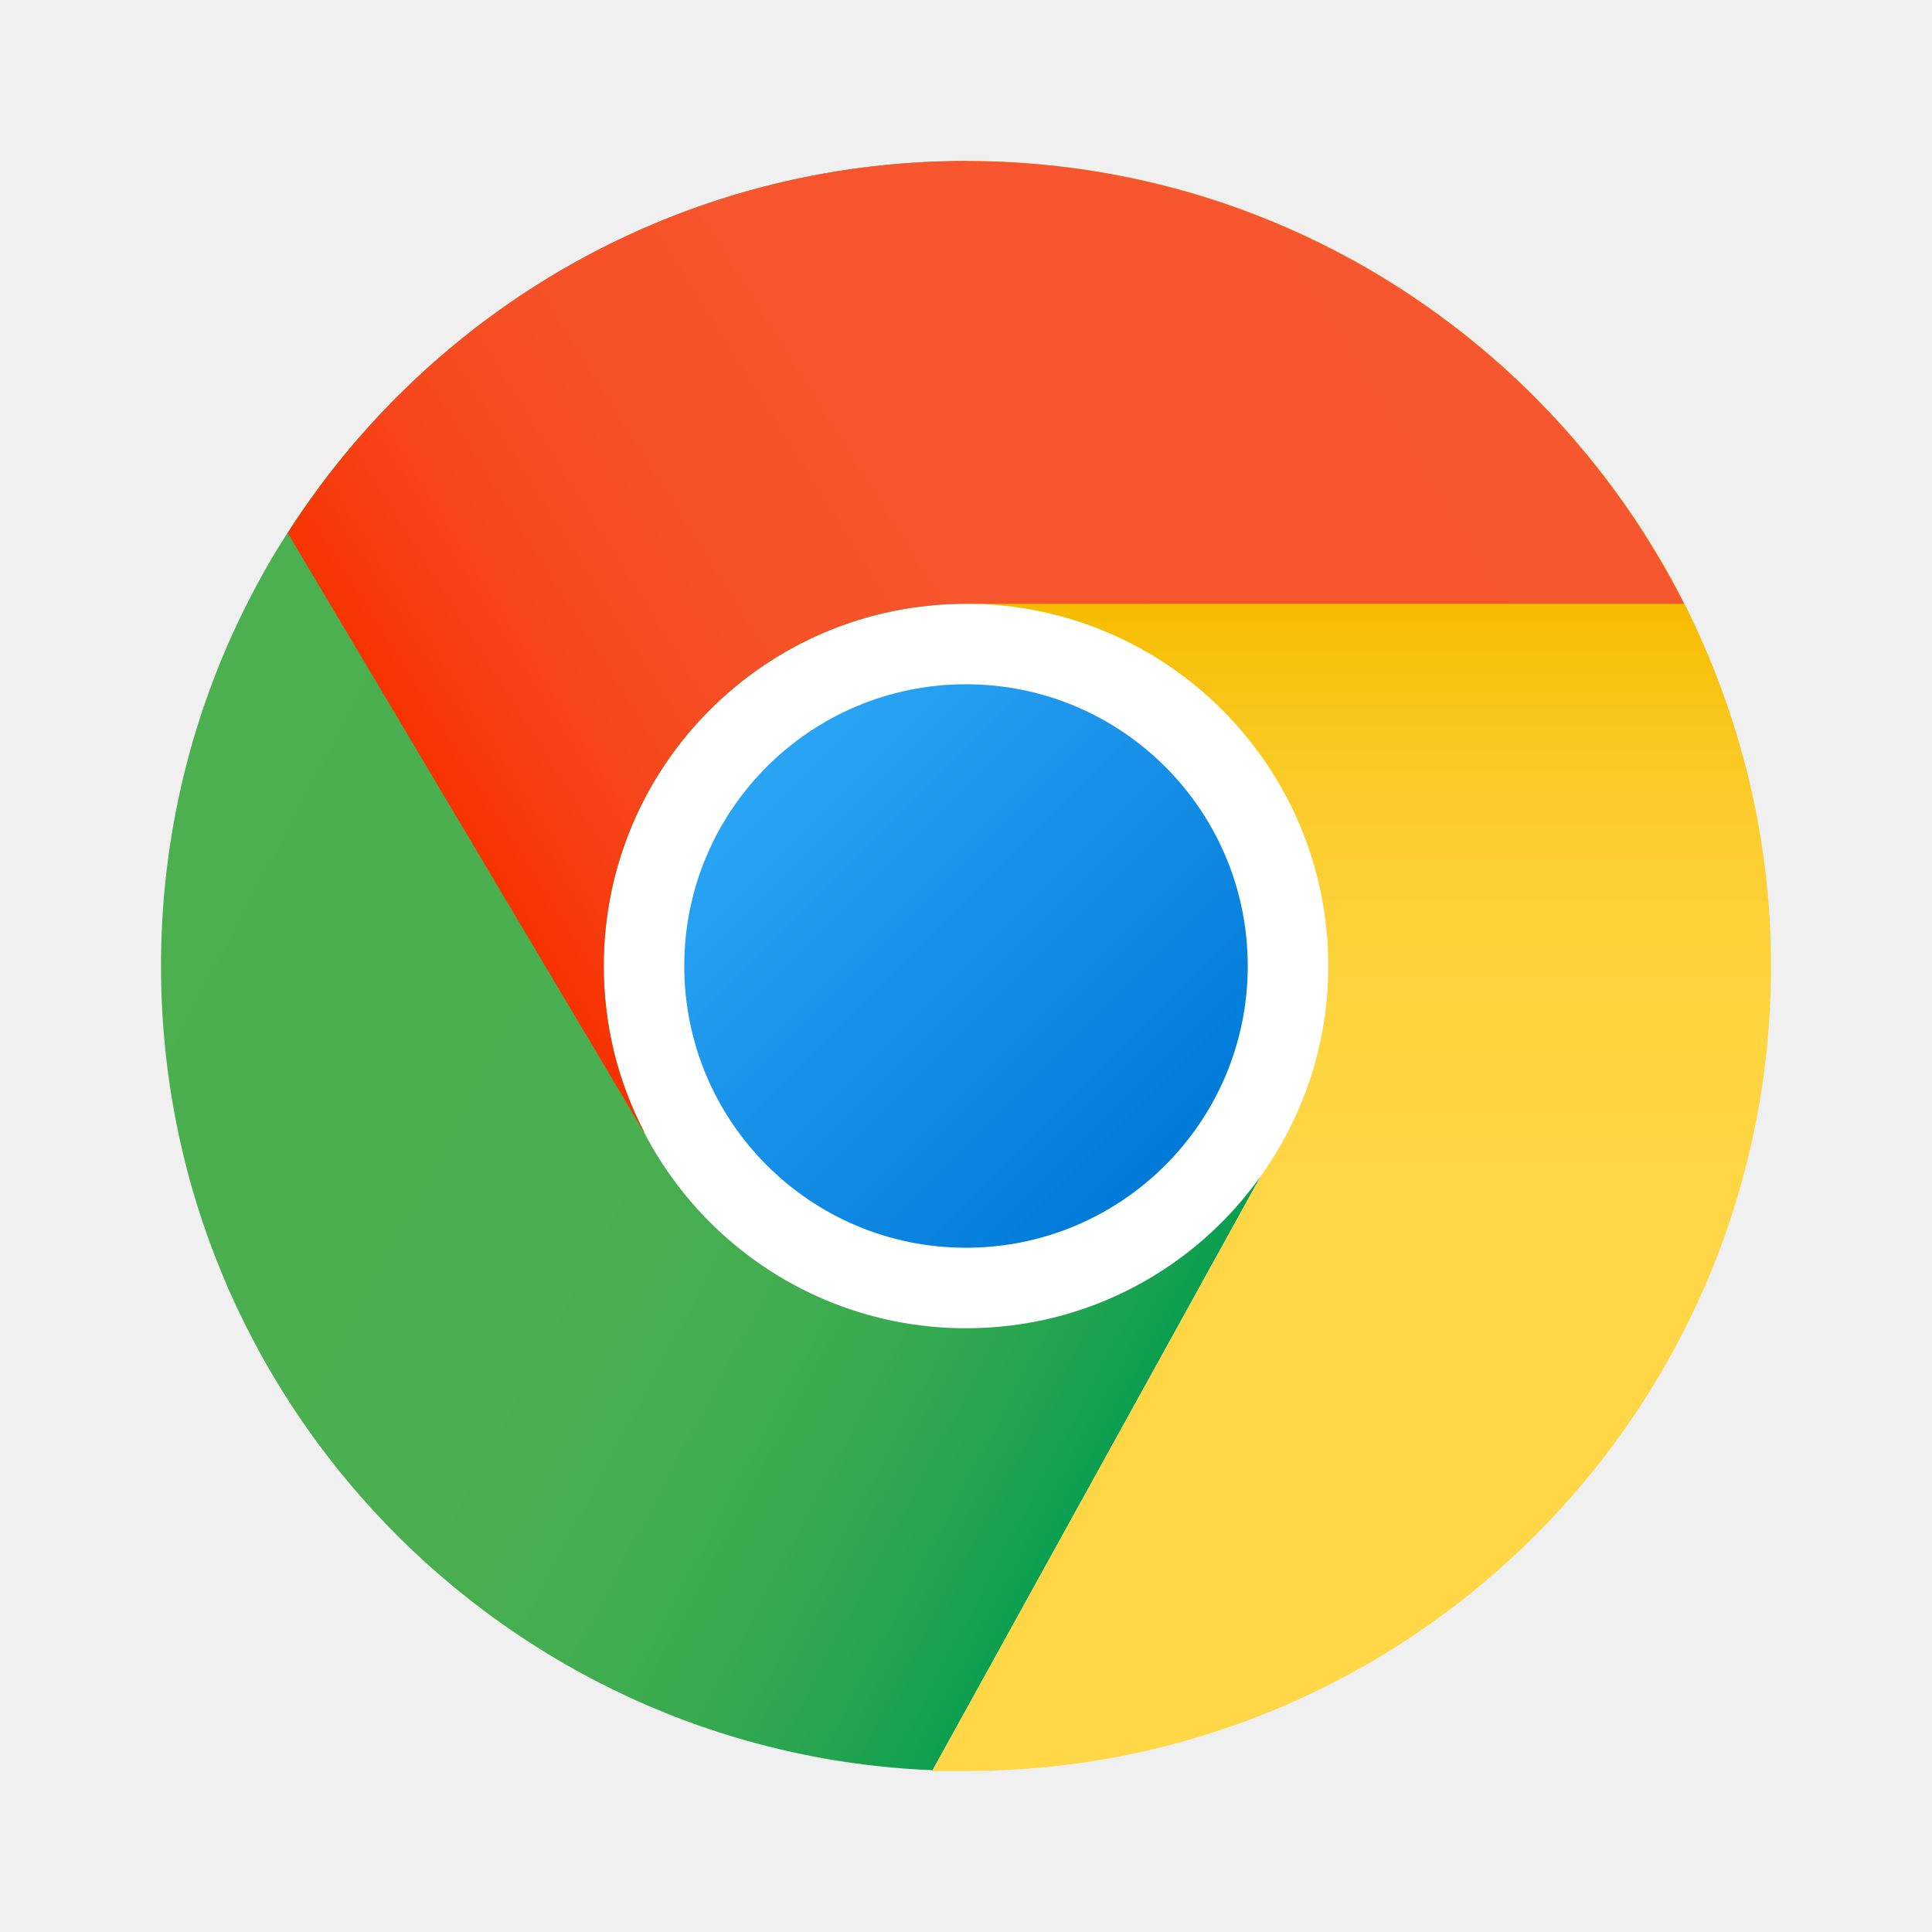
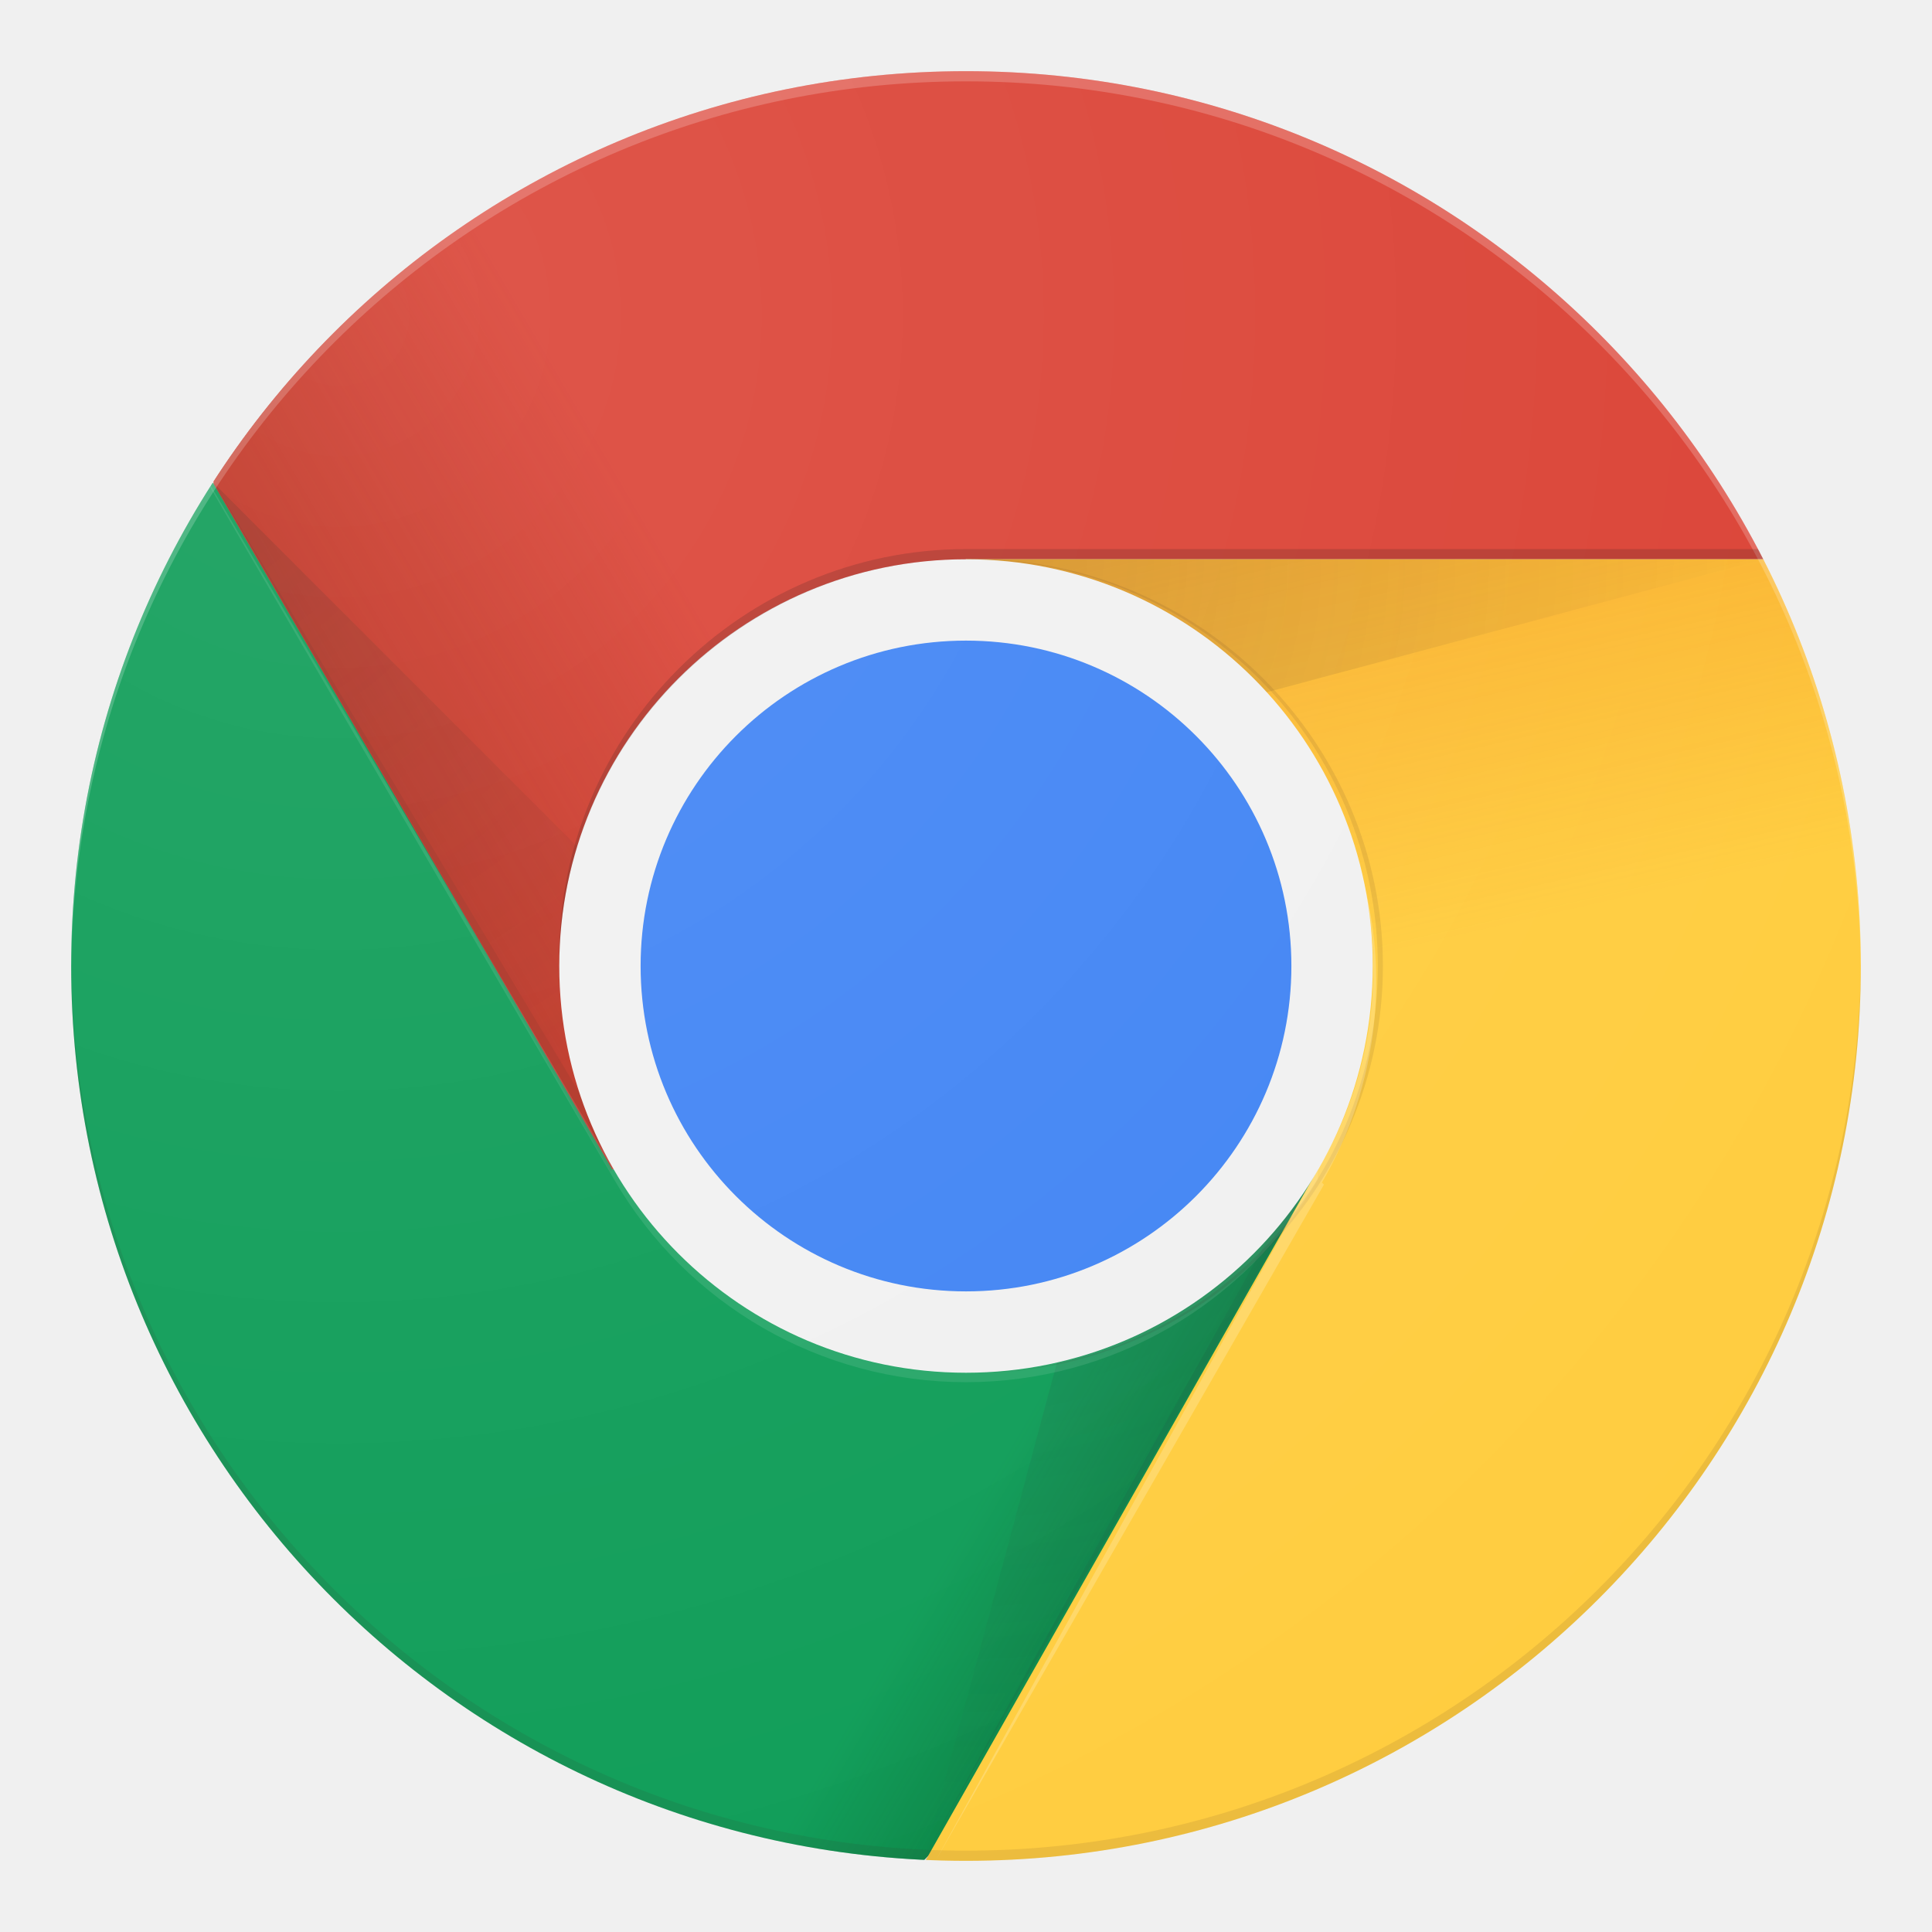
- <svg xmlns="http://www.w3.org/2000/svg" viewBox="0 0 48 48" width="48px" height="48px">
-   <path fill="#fff" d="M34,24c0,5.521-4.479,10-10,10s-10-4.479-10-10s4.479-10,10-10S34,18.479,34,24z" />
-   <linearGradient id="Pax8JcnMzivu8f~SZ~k1ya" x1="5.789" x2="31.324" y1="34.356" y2="20.779" gradientTransform="matrix(1 0 0 -1 0 50)" gradientUnits="userSpaceOnUse">
-     <stop offset="0" stop-color="#4caf50" />
-     <stop offset=".489" stop-color="#4aaf50" />
-     <stop offset=".665" stop-color="#43ad50" />
-     <stop offset=".79" stop-color="#38aa50" />
-     <stop offset=".892" stop-color="#27a550" />
-     <stop offset=".978" stop-color="#11a050" />
-     <stop offset="1" stop-color="#0a9e50" />
+ <svg xmlns="http://www.w3.org/2000/svg" xmlns:xlink="http://www.w3.org/1999/xlink" fill="none" viewBox="0 0 190 190">
+   <linearGradient id="d" x1="28.3" x2="80.8" y1="75" y2="44.4" gradientUnits="userSpaceOnUse">
+     <stop offset="0" stop-color="#a52714" stop-opacity=".6" />
+     <stop offset=".7" stop-color="#a52714" stop-opacity="0" />
  </linearGradient>
-   <path fill="url(#Pax8JcnMzivu8f~SZ~k1ya)" d="M31.33,29.21l-8.16,14.77C12.51,43.55,4,34.76,4,24C4,12.96,12.96,4,24,4v11 c-4.97,0-9,4.03-9,9s4.03,9,9,9C27.03,33,29.7,31.51,31.33,29.21z" />
-   <linearGradient id="Pax8JcnMzivu8f~SZ~k1yb" x1="33.58" x2="33.58" y1="6" y2="34.797" gradientTransform="matrix(1 0 0 -1 0 50)" gradientUnits="userSpaceOnUse">
-     <stop offset="0" stop-color="#ffd747" />
-     <stop offset=".482" stop-color="#ffd645" />
-     <stop offset=".655" stop-color="#fed43e" />
-     <stop offset=".779" stop-color="#fccf33" />
-     <stop offset=".879" stop-color="#fac922" />
-     <stop offset=".964" stop-color="#f7c10c" />
-     <stop offset="1" stop-color="#f5bc00" />
+   <linearGradient id="f" x1="109.9" x2="51.5" y1="164.5" y2="130.3" gradientUnits="userSpaceOnUse">
+     <stop offset="0" stop-color="#055524" stop-opacity=".4" />
+     <stop offset=".3" stop-color="#055524" stop-opacity="0" />
  </linearGradient>
-   <path fill="url(#Pax8JcnMzivu8f~SZ~k1yb)" d="M44,24c0,11.05-8.95,20-20,20h-0.84l8.17-14.79C32.38,27.74,33,25.94,33,24 c0-4.97-4.03-9-9-9V4c7.81,0,14.55,4.48,17.85,11C43.21,17.71,44,20.76,44,24z" />
-   <linearGradient id="Pax8JcnMzivu8f~SZ~k1yc" x1="36.128" x2="11.574" y1="44.297" y2="28.954" gradientTransform="matrix(1 0 0 -1 0 50)" gradientUnits="userSpaceOnUse">
-     <stop offset="0" stop-color="#f7572f" />
-     <stop offset=".523" stop-color="#f7552d" />
-     <stop offset=".712" stop-color="#f75026" />
-     <stop offset=".846" stop-color="#f7461b" />
-     <stop offset=".954" stop-color="#f7390a" />
-     <stop offset="1" stop-color="#f73100" />
+   <linearGradient id="h" x1="121.9" x2="136.6" y1="49.8" y2="114.1" gradientUnits="userSpaceOnUse">
+     <stop offset="0" stop-color="#ea6100" stop-opacity=".3" />
+     <stop offset=".7" stop-color="#ea6100" stop-opacity="0" />
  </linearGradient>
-   <path fill="url(#Pax8JcnMzivu8f~SZ~k1yc)" d="M41.84,15H24c-4.97,0-9,4.03-9,9c0,1.49,0.36,2.89,1.01,4.13H16L7.16,13.26H7.14 C10.68,7.69,16.91,4,24,4C31.8,4,38.55,8.48,41.84,15z" />
-   <linearGradient id="Pax8JcnMzivu8f~SZ~k1yd" x1="19.05" x2="28.95" y1="30.95" y2="21.05" gradientTransform="matrix(1 0 0 -1 0 50)" gradientUnits="userSpaceOnUse">
-     <stop offset="0" stop-color="#2aa4f4" />
-     <stop offset="1" stop-color="#007ad9" />
-   </linearGradient>
-   <path fill="url(#Pax8JcnMzivu8f~SZ~k1yd)" d="M31,24c0,3.867-3.133,7-7,7s-7-3.133-7-7s3.133-7,7-7S31,20.133,31,24z" />
+   <radialGradient id="a" cx="91.2" cy="55" r="84.1" gradientUnits="userSpaceOnUse">
+     <stop offset="0" stop-color="#3e2723" stop-opacity=".2" />
+     <stop offset="1" stop-color="#3e2723" stop-opacity="0" />
+   </radialGradient>
+   <radialGradient id="i" cx="20.9" cy="47.5" r="78" xlink:href="#a" />
+   <radialGradient id="j" cx="94.8" cy="95.1" r="87.9" gradientUnits="userSpaceOnUse">
+     <stop offset="0" stop-color="#263238" stop-opacity=".2" />
+     <stop offset="1" stop-color="#263238" stop-opacity="0" />
+   </radialGradient>
+   <radialGradient id="k" cx="33.3" cy="31" r="176.8" gradientUnits="userSpaceOnUse">
+     <stop offset="0" stop-color="#fff" stop-opacity=".1" />
+     <stop offset="1" stop-color="#fff" stop-opacity="0" />
+   </radialGradient>
+   <clipPath id="b">
+     <circle cx="95" cy="95" r="88" />
+   </clipPath>
+   <g clip-path="url(#b)">
+     <use fill="#db4437" xlink:href="#c" />
+     <use fill="url(#d)" xlink:href="#c" />
+     <use fill="#0f9d58" xlink:href="#e" />
+     <use fill="url(#f)" xlink:href="#e" />
+     <use fill="#ffcd40" xlink:href="#g" />
+     <use fill="url(#h)" xlink:href="#g" />
+     <g fill-opacity=".1">
+       <path fill="#3e2723" d="M61.3 114.7L21 47.4l39 67.8z" />
+       <path fill="#263238" d="M128.8 116.3l-.8-.4-37.3 67 38.3-67z" />
+     </g>
+     <path id="e" d="M7 183h83.8l39-39v-29H60.2L7 23.5z" />
+     <path id="g" d="M95 55l34.6 60L91 183h92V55z" />
+     <path id="c" d="M21 7v108h39.4L95 55h88V7z" />
+     <path fill="url(#a)" d="M95 55v21l78.4-21z" />
+     <path fill="url(#i)" d="M21 47.5l57.2 57.2L60.4 115z" />
+     <path fill="url(#j)" d="M90.8 183l21-78.3 17.8 10.3z" />
+     <circle cx="95" cy="95" r="40" fill="#f1f1f1" />
+     <circle cx="95" cy="95" r="32" fill="#4285f4" />
+     <circle cx="95" cy="95" r="88" fill="url(#k)" />
+     <g fill="#3e2723" fill-opacity=".1">
+       <path fill="#fff" d="M129.6 115a40 40 0 01-69.2 0L7 24.5 60.4 116a40 40 0 0069.2 0z" />
+       <path d="M96 55h-.5a40 40 0 110 80h.5c22 0 40-18 40-40s-18-40-40-40zm-1 127a88 88 0 0088-87.5v.5A88 88 0 017 95v-.5A88 88 0 0095 182z" />
+       <g fill-opacity=".2">
+         <path fill="#fff" d="M130 116.3a39.3 39.3 0 003.4-32 38 38 0 01-3.8 30.7L92 183l38.2-66.5zM95 8a88 88 0 0188 87.5V95A88 88 0 007 95v.5A88 88 0 0195 8z" />
+         <path d="M95 54c-22 0-40 18-40 40v1c0-22 18-40 40-40h88v-1z" />
+       </g>
+     </g>
+   </g>
</svg>
